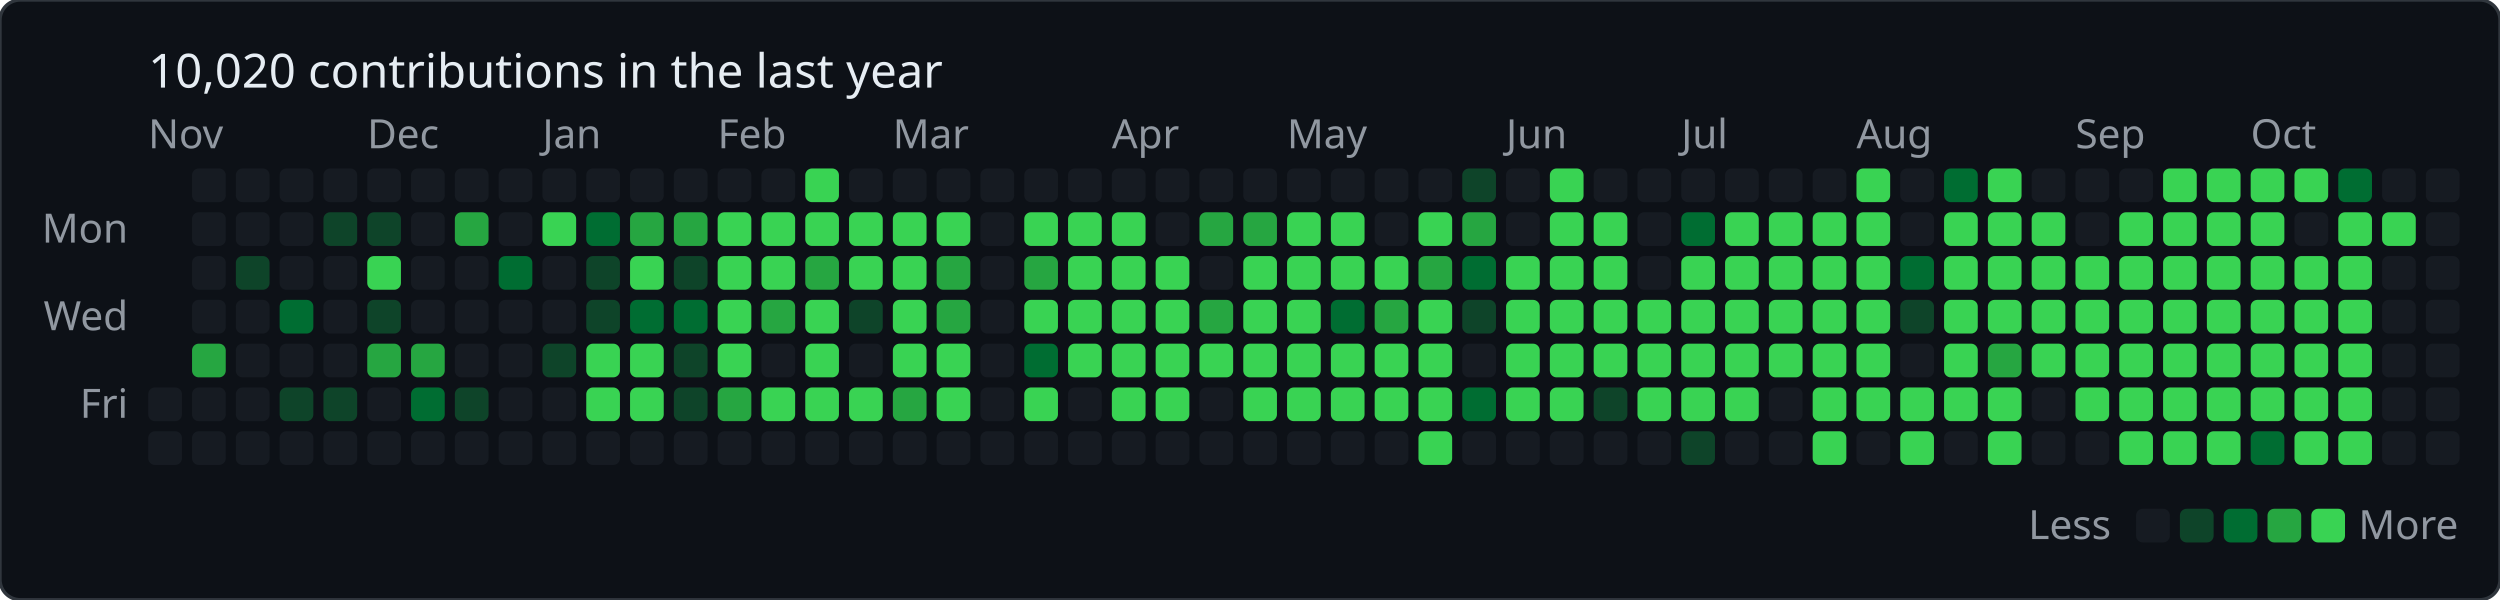
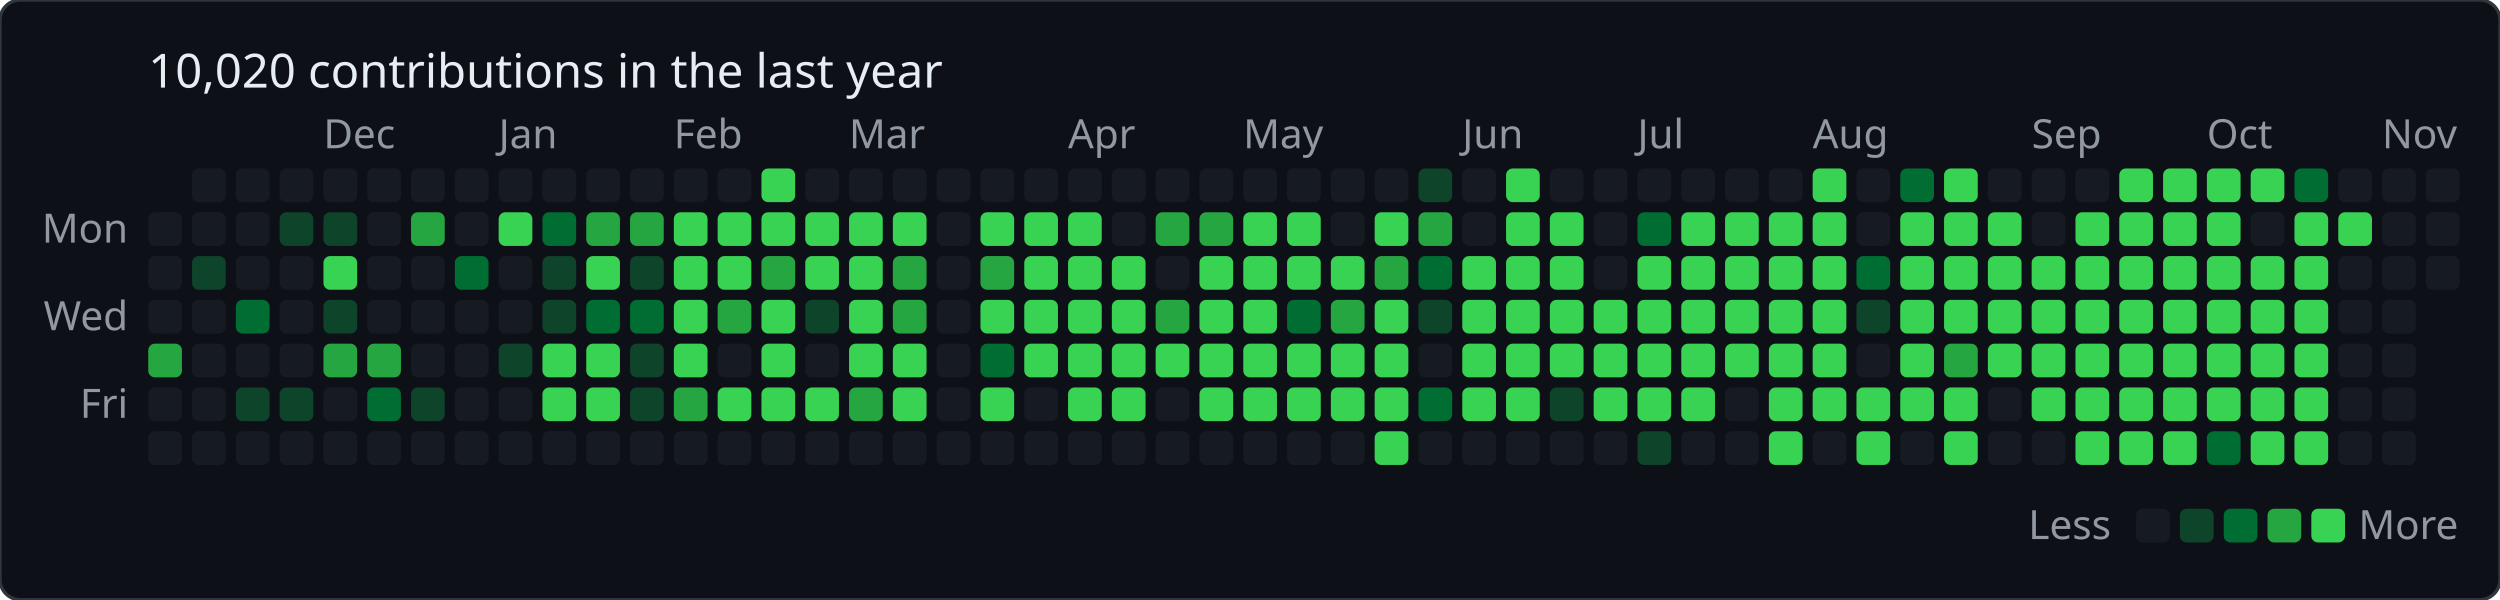
<svg xmlns="http://www.w3.org/2000/svg" baseProfile="full" height="178px" version="1.1" width="742px">
  <defs />
  <rect fill="#0d1117" height="178" rx="6" ry="6" stroke="#30363d" stroke-width="1" width="742" x="0" y="0" />
  <text fill="#e6edf3" style="font-family: -apple-system, BlinkMacSystemFont, 'Segoe UI', 'Noto Sans', Helvetica, Arial, sans-serif; font-size: 14px;" x="44" y="26">10,020 contributions in the last year</text>
-   <text fill="#9198a1" style="font-family: -apple-system, BlinkMacSystemFont, 'Segoe UI', 'Noto Sans', Helvetica, Arial, sans-serif; font-size: 12px;" x="44" y="44">Nov</text>
-   <text fill="#9198a1" style="font-family: -apple-system, BlinkMacSystemFont, 'Segoe UI', 'Noto Sans', Helvetica, Arial, sans-serif; font-size: 12px;" x="109" y="44">Dec</text>
-   <text fill="#9198a1" style="font-family: -apple-system, BlinkMacSystemFont, 'Segoe UI', 'Noto Sans', Helvetica, Arial, sans-serif; font-size: 12px;" x="161" y="44">Jan</text>
-   <text fill="#9198a1" style="font-family: -apple-system, BlinkMacSystemFont, 'Segoe UI', 'Noto Sans', Helvetica, Arial, sans-serif; font-size: 12px;" x="213" y="44">Feb</text>
-   <text fill="#9198a1" style="font-family: -apple-system, BlinkMacSystemFont, 'Segoe UI', 'Noto Sans', Helvetica, Arial, sans-serif; font-size: 12px;" x="265" y="44">Mar</text>
-   <text fill="#9198a1" style="font-family: -apple-system, BlinkMacSystemFont, 'Segoe UI', 'Noto Sans', Helvetica, Arial, sans-serif; font-size: 12px;" x="330" y="44">Apr</text>
-   <text fill="#9198a1" style="font-family: -apple-system, BlinkMacSystemFont, 'Segoe UI', 'Noto Sans', Helvetica, Arial, sans-serif; font-size: 12px;" x="382" y="44">May</text>
-   <text fill="#9198a1" style="font-family: -apple-system, BlinkMacSystemFont, 'Segoe UI', 'Noto Sans', Helvetica, Arial, sans-serif; font-size: 12px;" x="447" y="44">Jun</text>
-   <text fill="#9198a1" style="font-family: -apple-system, BlinkMacSystemFont, 'Segoe UI', 'Noto Sans', Helvetica, Arial, sans-serif; font-size: 12px;" x="499" y="44">Jul</text>
-   <text fill="#9198a1" style="font-family: -apple-system, BlinkMacSystemFont, 'Segoe UI', 'Noto Sans', Helvetica, Arial, sans-serif; font-size: 12px;" x="551" y="44">Aug</text>
-   <text fill="#9198a1" style="font-family: -apple-system, BlinkMacSystemFont, 'Segoe UI', 'Noto Sans', Helvetica, Arial, sans-serif; font-size: 12px;" x="616" y="44">Sep</text>
-   <text fill="#9198a1" style="font-family: -apple-system, BlinkMacSystemFont, 'Segoe UI', 'Noto Sans', Helvetica, Arial, sans-serif; font-size: 12px;" x="668" y="44">Oct</text>
+   <text fill="#9198a1" style="font-family: -apple-system, BlinkMacSystemFont, 'Segoe UI', 'Noto Sans', Helvetica, Arial, sans-serif; font-size: 12px;" x="96" y="44">Dec</text>
+   <text fill="#9198a1" style="font-family: -apple-system, BlinkMacSystemFont, 'Segoe UI', 'Noto Sans', Helvetica, Arial, sans-serif; font-size: 12px;" x="148" y="44">Jan</text>
+   <text fill="#9198a1" style="font-family: -apple-system, BlinkMacSystemFont, 'Segoe UI', 'Noto Sans', Helvetica, Arial, sans-serif; font-size: 12px;" x="200" y="44">Feb</text>
+   <text fill="#9198a1" style="font-family: -apple-system, BlinkMacSystemFont, 'Segoe UI', 'Noto Sans', Helvetica, Arial, sans-serif; font-size: 12px;" x="252" y="44">Mar</text>
+   <text fill="#9198a1" style="font-family: -apple-system, BlinkMacSystemFont, 'Segoe UI', 'Noto Sans', Helvetica, Arial, sans-serif; font-size: 12px;" x="317" y="44">Apr</text>
+   <text fill="#9198a1" style="font-family: -apple-system, BlinkMacSystemFont, 'Segoe UI', 'Noto Sans', Helvetica, Arial, sans-serif; font-size: 12px;" x="369" y="44">May</text>
+   <text fill="#9198a1" style="font-family: -apple-system, BlinkMacSystemFont, 'Segoe UI', 'Noto Sans', Helvetica, Arial, sans-serif; font-size: 12px;" x="434" y="44">Jun</text>
+   <text fill="#9198a1" style="font-family: -apple-system, BlinkMacSystemFont, 'Segoe UI', 'Noto Sans', Helvetica, Arial, sans-serif; font-size: 12px;" x="486" y="44">Jul</text>
+   <text fill="#9198a1" style="font-family: -apple-system, BlinkMacSystemFont, 'Segoe UI', 'Noto Sans', Helvetica, Arial, sans-serif; font-size: 12px;" x="538" y="44">Aug</text>
+   <text fill="#9198a1" style="font-family: -apple-system, BlinkMacSystemFont, 'Segoe UI', 'Noto Sans', Helvetica, Arial, sans-serif; font-size: 12px;" x="603" y="44">Sep</text>
+   <text fill="#9198a1" style="font-family: -apple-system, BlinkMacSystemFont, 'Segoe UI', 'Noto Sans', Helvetica, Arial, sans-serif; font-size: 12px;" x="655" y="44">Oct</text>
+   <text fill="#9198a1" style="font-family: -apple-system, BlinkMacSystemFont, 'Segoe UI', 'Noto Sans', Helvetica, Arial, sans-serif; font-size: 12px;" x="707" y="44">Nov</text>
  <text fill="#9198a1" style="font-family: -apple-system, BlinkMacSystemFont, 'Segoe UI', 'Noto Sans', Helvetica, Arial, sans-serif; font-size: 12px;" text-anchor="end" x="38" y="72">Mon</text>
  <text fill="#9198a1" style="font-family: -apple-system, BlinkMacSystemFont, 'Segoe UI', 'Noto Sans', Helvetica, Arial, sans-serif; font-size: 12px;" text-anchor="end" x="38" y="98">Wed</text>
  <text fill="#9198a1" style="font-family: -apple-system, BlinkMacSystemFont, 'Segoe UI', 'Noto Sans', Helvetica, Arial, sans-serif; font-size: 12px;" text-anchor="end" x="38" y="124">Fri</text>
+   <rect fill="#161b22" height="10" rx="2" ry="2" width="10" x="44" y="63" />
+   <rect fill="#161b22" height="10" rx="2" ry="2" width="10" x="44" y="76" />
+   <rect fill="#161b22" height="10" rx="2" ry="2" width="10" x="44" y="89" />
+   <rect fill="#26a641" height="10" rx="2" ry="2" width="10" x="44" y="102" />
  <rect fill="#161b22" height="10" rx="2" ry="2" width="10" x="44" y="115" />
  <rect fill="#161b22" height="10" rx="2" ry="2" width="10" x="44" y="128" />
  <rect fill="#161b22" height="10" rx="2" ry="2" width="10" x="57" y="50" />
  <rect fill="#161b22" height="10" rx="2" ry="2" width="10" x="57" y="63" />
-   <rect fill="#161b22" height="10" rx="2" ry="2" width="10" x="57" y="76" />
+   <rect fill="#0e4429" height="10" rx="2" ry="2" width="10" x="57" y="76" />
  <rect fill="#161b22" height="10" rx="2" ry="2" width="10" x="57" y="89" />
-   <rect fill="#26a641" height="10" rx="2" ry="2" width="10" x="57" y="102" />
+   <rect fill="#161b22" height="10" rx="2" ry="2" width="10" x="57" y="102" />
  <rect fill="#161b22" height="10" rx="2" ry="2" width="10" x="57" y="115" />
  <rect fill="#161b22" height="10" rx="2" ry="2" width="10" x="57" y="128" />
  <rect fill="#161b22" height="10" rx="2" ry="2" width="10" x="70" y="50" />
  <rect fill="#161b22" height="10" rx="2" ry="2" width="10" x="70" y="63" />
-   <rect fill="#0e4429" height="10" rx="2" ry="2" width="10" x="70" y="76" />
-   <rect fill="#161b22" height="10" rx="2" ry="2" width="10" x="70" y="89" />
+   <rect fill="#161b22" height="10" rx="2" ry="2" width="10" x="70" y="76" />
+   <rect fill="#006d32" height="10" rx="2" ry="2" width="10" x="70" y="89" />
  <rect fill="#161b22" height="10" rx="2" ry="2" width="10" x="70" y="102" />
-   <rect fill="#161b22" height="10" rx="2" ry="2" width="10" x="70" y="115" />
+   <rect fill="#0e4429" height="10" rx="2" ry="2" width="10" x="70" y="115" />
  <rect fill="#161b22" height="10" rx="2" ry="2" width="10" x="70" y="128" />
  <rect fill="#161b22" height="10" rx="2" ry="2" width="10" x="83" y="50" />
-   <rect fill="#161b22" height="10" rx="2" ry="2" width="10" x="83" y="63" />
+   <rect fill="#0e4429" height="10" rx="2" ry="2" width="10" x="83" y="63" />
  <rect fill="#161b22" height="10" rx="2" ry="2" width="10" x="83" y="76" />
-   <rect fill="#006d32" height="10" rx="2" ry="2" width="10" x="83" y="89" />
+   <rect fill="#161b22" height="10" rx="2" ry="2" width="10" x="83" y="89" />
  <rect fill="#161b22" height="10" rx="2" ry="2" width="10" x="83" y="102" />
  <rect fill="#0e4429" height="10" rx="2" ry="2" width="10" x="83" y="115" />
  <rect fill="#161b22" height="10" rx="2" ry="2" width="10" x="83" y="128" />
  <rect fill="#161b22" height="10" rx="2" ry="2" width="10" x="96" y="50" />
  <rect fill="#0e4429" height="10" rx="2" ry="2" width="10" x="96" y="63" />
-   <rect fill="#161b22" height="10" rx="2" ry="2" width="10" x="96" y="76" />
-   <rect fill="#161b22" height="10" rx="2" ry="2" width="10" x="96" y="89" />
-   <rect fill="#161b22" height="10" rx="2" ry="2" width="10" x="96" y="102" />
-   <rect fill="#0e4429" height="10" rx="2" ry="2" width="10" x="96" y="115" />
+   <rect fill="#39d353" height="10" rx="2" ry="2" width="10" x="96" y="76" />
+   <rect fill="#0e4429" height="10" rx="2" ry="2" width="10" x="96" y="89" />
+   <rect fill="#26a641" height="10" rx="2" ry="2" width="10" x="96" y="102" />
+   <rect fill="#161b22" height="10" rx="2" ry="2" width="10" x="96" y="115" />
  <rect fill="#161b22" height="10" rx="2" ry="2" width="10" x="96" y="128" />
  <rect fill="#161b22" height="10" rx="2" ry="2" width="10" x="109" y="50" />
-   <rect fill="#0e4429" height="10" rx="2" ry="2" width="10" x="109" y="63" />
-   <rect fill="#39d353" height="10" rx="2" ry="2" width="10" x="109" y="76" />
-   <rect fill="#0e4429" height="10" rx="2" ry="2" width="10" x="109" y="89" />
+   <rect fill="#161b22" height="10" rx="2" ry="2" width="10" x="109" y="63" />
+   <rect fill="#161b22" height="10" rx="2" ry="2" width="10" x="109" y="76" />
+   <rect fill="#161b22" height="10" rx="2" ry="2" width="10" x="109" y="89" />
  <rect fill="#26a641" height="10" rx="2" ry="2" width="10" x="109" y="102" />
-   <rect fill="#161b22" height="10" rx="2" ry="2" width="10" x="109" y="115" />
+   <rect fill="#006d32" height="10" rx="2" ry="2" width="10" x="109" y="115" />
  <rect fill="#161b22" height="10" rx="2" ry="2" width="10" x="109" y="128" />
  <rect fill="#161b22" height="10" rx="2" ry="2" width="10" x="122" y="50" />
-   <rect fill="#161b22" height="10" rx="2" ry="2" width="10" x="122" y="63" />
+   <rect fill="#26a641" height="10" rx="2" ry="2" width="10" x="122" y="63" />
  <rect fill="#161b22" height="10" rx="2" ry="2" width="10" x="122" y="76" />
  <rect fill="#161b22" height="10" rx="2" ry="2" width="10" x="122" y="89" />
-   <rect fill="#26a641" height="10" rx="2" ry="2" width="10" x="122" y="102" />
-   <rect fill="#006d32" height="10" rx="2" ry="2" width="10" x="122" y="115" />
+   <rect fill="#161b22" height="10" rx="2" ry="2" width="10" x="122" y="102" />
+   <rect fill="#0e4429" height="10" rx="2" ry="2" width="10" x="122" y="115" />
  <rect fill="#161b22" height="10" rx="2" ry="2" width="10" x="122" y="128" />
  <rect fill="#161b22" height="10" rx="2" ry="2" width="10" x="135" y="50" />
-   <rect fill="#26a641" height="10" rx="2" ry="2" width="10" x="135" y="63" />
-   <rect fill="#161b22" height="10" rx="2" ry="2" width="10" x="135" y="76" />
+   <rect fill="#161b22" height="10" rx="2" ry="2" width="10" x="135" y="63" />
+   <rect fill="#006d32" height="10" rx="2" ry="2" width="10" x="135" y="76" />
  <rect fill="#161b22" height="10" rx="2" ry="2" width="10" x="135" y="89" />
  <rect fill="#161b22" height="10" rx="2" ry="2" width="10" x="135" y="102" />
-   <rect fill="#0e4429" height="10" rx="2" ry="2" width="10" x="135" y="115" />
+   <rect fill="#161b22" height="10" rx="2" ry="2" width="10" x="135" y="115" />
  <rect fill="#161b22" height="10" rx="2" ry="2" width="10" x="135" y="128" />
  <rect fill="#161b22" height="10" rx="2" ry="2" width="10" x="148" y="50" />
-   <rect fill="#161b22" height="10" rx="2" ry="2" width="10" x="148" y="63" />
-   <rect fill="#006d32" height="10" rx="2" ry="2" width="10" x="148" y="76" />
+   <rect fill="#39d353" height="10" rx="2" ry="2" width="10" x="148" y="63" />
+   <rect fill="#161b22" height="10" rx="2" ry="2" width="10" x="148" y="76" />
  <rect fill="#161b22" height="10" rx="2" ry="2" width="10" x="148" y="89" />
-   <rect fill="#161b22" height="10" rx="2" ry="2" width="10" x="148" y="102" />
+   <rect fill="#0e4429" height="10" rx="2" ry="2" width="10" x="148" y="102" />
  <rect fill="#161b22" height="10" rx="2" ry="2" width="10" x="148" y="115" />
  <rect fill="#161b22" height="10" rx="2" ry="2" width="10" x="148" y="128" />
  <rect fill="#161b22" height="10" rx="2" ry="2" width="10" x="161" y="50" />
-   <rect fill="#39d353" height="10" rx="2" ry="2" width="10" x="161" y="63" />
-   <rect fill="#161b22" height="10" rx="2" ry="2" width="10" x="161" y="76" />
-   <rect fill="#161b22" height="10" rx="2" ry="2" width="10" x="161" y="89" />
-   <rect fill="#0e4429" height="10" rx="2" ry="2" width="10" x="161" y="102" />
-   <rect fill="#161b22" height="10" rx="2" ry="2" width="10" x="161" y="115" />
+   <rect fill="#006d32" height="10" rx="2" ry="2" width="10" x="161" y="63" />
+   <rect fill="#0e4429" height="10" rx="2" ry="2" width="10" x="161" y="76" />
+   <rect fill="#0e4429" height="10" rx="2" ry="2" width="10" x="161" y="89" />
+   <rect fill="#39d353" height="10" rx="2" ry="2" width="10" x="161" y="102" />
+   <rect fill="#39d353" height="10" rx="2" ry="2" width="10" x="161" y="115" />
  <rect fill="#161b22" height="10" rx="2" ry="2" width="10" x="161" y="128" />
  <rect fill="#161b22" height="10" rx="2" ry="2" width="10" x="174" y="50" />
-   <rect fill="#006d32" height="10" rx="2" ry="2" width="10" x="174" y="63" />
-   <rect fill="#0e4429" height="10" rx="2" ry="2" width="10" x="174" y="76" />
-   <rect fill="#0e4429" height="10" rx="2" ry="2" width="10" x="174" y="89" />
+   <rect fill="#26a641" height="10" rx="2" ry="2" width="10" x="174" y="63" />
+   <rect fill="#39d353" height="10" rx="2" ry="2" width="10" x="174" y="76" />
+   <rect fill="#006d32" height="10" rx="2" ry="2" width="10" x="174" y="89" />
  <rect fill="#39d353" height="10" rx="2" ry="2" width="10" x="174" y="102" />
  <rect fill="#39d353" height="10" rx="2" ry="2" width="10" x="174" y="115" />
  <rect fill="#161b22" height="10" rx="2" ry="2" width="10" x="174" y="128" />
  <rect fill="#161b22" height="10" rx="2" ry="2" width="10" x="187" y="50" />
  <rect fill="#26a641" height="10" rx="2" ry="2" width="10" x="187" y="63" />
-   <rect fill="#39d353" height="10" rx="2" ry="2" width="10" x="187" y="76" />
+   <rect fill="#0e4429" height="10" rx="2" ry="2" width="10" x="187" y="76" />
  <rect fill="#006d32" height="10" rx="2" ry="2" width="10" x="187" y="89" />
-   <rect fill="#39d353" height="10" rx="2" ry="2" width="10" x="187" y="102" />
-   <rect fill="#39d353" height="10" rx="2" ry="2" width="10" x="187" y="115" />
+   <rect fill="#0e4429" height="10" rx="2" ry="2" width="10" x="187" y="102" />
+   <rect fill="#0e4429" height="10" rx="2" ry="2" width="10" x="187" y="115" />
  <rect fill="#161b22" height="10" rx="2" ry="2" width="10" x="187" y="128" />
  <rect fill="#161b22" height="10" rx="2" ry="2" width="10" x="200" y="50" />
-   <rect fill="#26a641" height="10" rx="2" ry="2" width="10" x="200" y="63" />
-   <rect fill="#0e4429" height="10" rx="2" ry="2" width="10" x="200" y="76" />
-   <rect fill="#006d32" height="10" rx="2" ry="2" width="10" x="200" y="89" />
-   <rect fill="#0e4429" height="10" rx="2" ry="2" width="10" x="200" y="102" />
-   <rect fill="#0e4429" height="10" rx="2" ry="2" width="10" x="200" y="115" />
+   <rect fill="#39d353" height="10" rx="2" ry="2" width="10" x="200" y="63" />
+   <rect fill="#39d353" height="10" rx="2" ry="2" width="10" x="200" y="76" />
+   <rect fill="#39d353" height="10" rx="2" ry="2" width="10" x="200" y="89" />
+   <rect fill="#39d353" height="10" rx="2" ry="2" width="10" x="200" y="102" />
+   <rect fill="#26a641" height="10" rx="2" ry="2" width="10" x="200" y="115" />
  <rect fill="#161b22" height="10" rx="2" ry="2" width="10" x="200" y="128" />
  <rect fill="#161b22" height="10" rx="2" ry="2" width="10" x="213" y="50" />
  <rect fill="#39d353" height="10" rx="2" ry="2" width="10" x="213" y="63" />
  <rect fill="#39d353" height="10" rx="2" ry="2" width="10" x="213" y="76" />
-   <rect fill="#39d353" height="10" rx="2" ry="2" width="10" x="213" y="89" />
-   <rect fill="#39d353" height="10" rx="2" ry="2" width="10" x="213" y="102" />
-   <rect fill="#26a641" height="10" rx="2" ry="2" width="10" x="213" y="115" />
+   <rect fill="#26a641" height="10" rx="2" ry="2" width="10" x="213" y="89" />
+   <rect fill="#161b22" height="10" rx="2" ry="2" width="10" x="213" y="102" />
+   <rect fill="#39d353" height="10" rx="2" ry="2" width="10" x="213" y="115" />
  <rect fill="#161b22" height="10" rx="2" ry="2" width="10" x="213" y="128" />
-   <rect fill="#161b22" height="10" rx="2" ry="2" width="10" x="226" y="50" />
+   <rect fill="#39d353" height="10" rx="2" ry="2" width="10" x="226" y="50" />
  <rect fill="#39d353" height="10" rx="2" ry="2" width="10" x="226" y="63" />
-   <rect fill="#39d353" height="10" rx="2" ry="2" width="10" x="226" y="76" />
-   <rect fill="#26a641" height="10" rx="2" ry="2" width="10" x="226" y="89" />
-   <rect fill="#161b22" height="10" rx="2" ry="2" width="10" x="226" y="102" />
+   <rect fill="#26a641" height="10" rx="2" ry="2" width="10" x="226" y="76" />
+   <rect fill="#39d353" height="10" rx="2" ry="2" width="10" x="226" y="89" />
+   <rect fill="#39d353" height="10" rx="2" ry="2" width="10" x="226" y="102" />
  <rect fill="#39d353" height="10" rx="2" ry="2" width="10" x="226" y="115" />
  <rect fill="#161b22" height="10" rx="2" ry="2" width="10" x="226" y="128" />
-   <rect fill="#39d353" height="10" rx="2" ry="2" width="10" x="239" y="50" />
+   <rect fill="#161b22" height="10" rx="2" ry="2" width="10" x="239" y="50" />
  <rect fill="#39d353" height="10" rx="2" ry="2" width="10" x="239" y="63" />
-   <rect fill="#26a641" height="10" rx="2" ry="2" width="10" x="239" y="76" />
-   <rect fill="#39d353" height="10" rx="2" ry="2" width="10" x="239" y="89" />
-   <rect fill="#39d353" height="10" rx="2" ry="2" width="10" x="239" y="102" />
+   <rect fill="#39d353" height="10" rx="2" ry="2" width="10" x="239" y="76" />
+   <rect fill="#0e4429" height="10" rx="2" ry="2" width="10" x="239" y="89" />
+   <rect fill="#161b22" height="10" rx="2" ry="2" width="10" x="239" y="102" />
  <rect fill="#39d353" height="10" rx="2" ry="2" width="10" x="239" y="115" />
  <rect fill="#161b22" height="10" rx="2" ry="2" width="10" x="239" y="128" />
  <rect fill="#161b22" height="10" rx="2" ry="2" width="10" x="252" y="50" />
  <rect fill="#39d353" height="10" rx="2" ry="2" width="10" x="252" y="63" />
  <rect fill="#39d353" height="10" rx="2" ry="2" width="10" x="252" y="76" />
-   <rect fill="#0e4429" height="10" rx="2" ry="2" width="10" x="252" y="89" />
-   <rect fill="#161b22" height="10" rx="2" ry="2" width="10" x="252" y="102" />
-   <rect fill="#39d353" height="10" rx="2" ry="2" width="10" x="252" y="115" />
+   <rect fill="#39d353" height="10" rx="2" ry="2" width="10" x="252" y="89" />
+   <rect fill="#39d353" height="10" rx="2" ry="2" width="10" x="252" y="102" />
+   <rect fill="#26a641" height="10" rx="2" ry="2" width="10" x="252" y="115" />
  <rect fill="#161b22" height="10" rx="2" ry="2" width="10" x="252" y="128" />
  <rect fill="#161b22" height="10" rx="2" ry="2" width="10" x="265" y="50" />
  <rect fill="#39d353" height="10" rx="2" ry="2" width="10" x="265" y="63" />
-   <rect fill="#39d353" height="10" rx="2" ry="2" width="10" x="265" y="76" />
-   <rect fill="#39d353" height="10" rx="2" ry="2" width="10" x="265" y="89" />
+   <rect fill="#26a641" height="10" rx="2" ry="2" width="10" x="265" y="76" />
+   <rect fill="#26a641" height="10" rx="2" ry="2" width="10" x="265" y="89" />
  <rect fill="#39d353" height="10" rx="2" ry="2" width="10" x="265" y="102" />
-   <rect fill="#26a641" height="10" rx="2" ry="2" width="10" x="265" y="115" />
+   <rect fill="#39d353" height="10" rx="2" ry="2" width="10" x="265" y="115" />
  <rect fill="#161b22" height="10" rx="2" ry="2" width="10" x="265" y="128" />
  <rect fill="#161b22" height="10" rx="2" ry="2" width="10" x="278" y="50" />
-   <rect fill="#39d353" height="10" rx="2" ry="2" width="10" x="278" y="63" />
-   <rect fill="#26a641" height="10" rx="2" ry="2" width="10" x="278" y="76" />
-   <rect fill="#26a641" height="10" rx="2" ry="2" width="10" x="278" y="89" />
-   <rect fill="#39d353" height="10" rx="2" ry="2" width="10" x="278" y="102" />
-   <rect fill="#39d353" height="10" rx="2" ry="2" width="10" x="278" y="115" />
+   <rect fill="#161b22" height="10" rx="2" ry="2" width="10" x="278" y="63" />
+   <rect fill="#161b22" height="10" rx="2" ry="2" width="10" x="278" y="76" />
+   <rect fill="#161b22" height="10" rx="2" ry="2" width="10" x="278" y="89" />
+   <rect fill="#161b22" height="10" rx="2" ry="2" width="10" x="278" y="102" />
+   <rect fill="#161b22" height="10" rx="2" ry="2" width="10" x="278" y="115" />
  <rect fill="#161b22" height="10" rx="2" ry="2" width="10" x="278" y="128" />
  <rect fill="#161b22" height="10" rx="2" ry="2" width="10" x="291" y="50" />
-   <rect fill="#161b22" height="10" rx="2" ry="2" width="10" x="291" y="63" />
-   <rect fill="#161b22" height="10" rx="2" ry="2" width="10" x="291" y="76" />
-   <rect fill="#161b22" height="10" rx="2" ry="2" width="10" x="291" y="89" />
-   <rect fill="#161b22" height="10" rx="2" ry="2" width="10" x="291" y="102" />
-   <rect fill="#161b22" height="10" rx="2" ry="2" width="10" x="291" y="115" />
+   <rect fill="#39d353" height="10" rx="2" ry="2" width="10" x="291" y="63" />
+   <rect fill="#26a641" height="10" rx="2" ry="2" width="10" x="291" y="76" />
+   <rect fill="#39d353" height="10" rx="2" ry="2" width="10" x="291" y="89" />
+   <rect fill="#006d32" height="10" rx="2" ry="2" width="10" x="291" y="102" />
+   <rect fill="#39d353" height="10" rx="2" ry="2" width="10" x="291" y="115" />
  <rect fill="#161b22" height="10" rx="2" ry="2" width="10" x="291" y="128" />
  <rect fill="#161b22" height="10" rx="2" ry="2" width="10" x="304" y="50" />
  <rect fill="#39d353" height="10" rx="2" ry="2" width="10" x="304" y="63" />
-   <rect fill="#26a641" height="10" rx="2" ry="2" width="10" x="304" y="76" />
+   <rect fill="#39d353" height="10" rx="2" ry="2" width="10" x="304" y="76" />
  <rect fill="#39d353" height="10" rx="2" ry="2" width="10" x="304" y="89" />
-   <rect fill="#006d32" height="10" rx="2" ry="2" width="10" x="304" y="102" />
-   <rect fill="#39d353" height="10" rx="2" ry="2" width="10" x="304" y="115" />
+   <rect fill="#39d353" height="10" rx="2" ry="2" width="10" x="304" y="102" />
+   <rect fill="#161b22" height="10" rx="2" ry="2" width="10" x="304" y="115" />
  <rect fill="#161b22" height="10" rx="2" ry="2" width="10" x="304" y="128" />
  <rect fill="#161b22" height="10" rx="2" ry="2" width="10" x="317" y="50" />
  <rect fill="#39d353" height="10" rx="2" ry="2" width="10" x="317" y="63" />
  <rect fill="#39d353" height="10" rx="2" ry="2" width="10" x="317" y="76" />
  <rect fill="#39d353" height="10" rx="2" ry="2" width="10" x="317" y="89" />
  <rect fill="#39d353" height="10" rx="2" ry="2" width="10" x="317" y="102" />
-   <rect fill="#161b22" height="10" rx="2" ry="2" width="10" x="317" y="115" />
+   <rect fill="#39d353" height="10" rx="2" ry="2" width="10" x="317" y="115" />
  <rect fill="#161b22" height="10" rx="2" ry="2" width="10" x="317" y="128" />
  <rect fill="#161b22" height="10" rx="2" ry="2" width="10" x="330" y="50" />
-   <rect fill="#39d353" height="10" rx="2" ry="2" width="10" x="330" y="63" />
+   <rect fill="#161b22" height="10" rx="2" ry="2" width="10" x="330" y="63" />
  <rect fill="#39d353" height="10" rx="2" ry="2" width="10" x="330" y="76" />
  <rect fill="#39d353" height="10" rx="2" ry="2" width="10" x="330" y="89" />
  <rect fill="#39d353" height="10" rx="2" ry="2" width="10" x="330" y="102" />
  <rect fill="#39d353" height="10" rx="2" ry="2" width="10" x="330" y="115" />
  <rect fill="#161b22" height="10" rx="2" ry="2" width="10" x="330" y="128" />
  <rect fill="#161b22" height="10" rx="2" ry="2" width="10" x="343" y="50" />
-   <rect fill="#161b22" height="10" rx="2" ry="2" width="10" x="343" y="63" />
-   <rect fill="#39d353" height="10" rx="2" ry="2" width="10" x="343" y="76" />
-   <rect fill="#39d353" height="10" rx="2" ry="2" width="10" x="343" y="89" />
+   <rect fill="#26a641" height="10" rx="2" ry="2" width="10" x="343" y="63" />
+   <rect fill="#161b22" height="10" rx="2" ry="2" width="10" x="343" y="76" />
+   <rect fill="#26a641" height="10" rx="2" ry="2" width="10" x="343" y="89" />
  <rect fill="#39d353" height="10" rx="2" ry="2" width="10" x="343" y="102" />
-   <rect fill="#39d353" height="10" rx="2" ry="2" width="10" x="343" y="115" />
+   <rect fill="#161b22" height="10" rx="2" ry="2" width="10" x="343" y="115" />
  <rect fill="#161b22" height="10" rx="2" ry="2" width="10" x="343" y="128" />
  <rect fill="#161b22" height="10" rx="2" ry="2" width="10" x="356" y="50" />
  <rect fill="#26a641" height="10" rx="2" ry="2" width="10" x="356" y="63" />
-   <rect fill="#161b22" height="10" rx="2" ry="2" width="10" x="356" y="76" />
-   <rect fill="#26a641" height="10" rx="2" ry="2" width="10" x="356" y="89" />
+   <rect fill="#39d353" height="10" rx="2" ry="2" width="10" x="356" y="76" />
+   <rect fill="#39d353" height="10" rx="2" ry="2" width="10" x="356" y="89" />
  <rect fill="#39d353" height="10" rx="2" ry="2" width="10" x="356" y="102" />
-   <rect fill="#161b22" height="10" rx="2" ry="2" width="10" x="356" y="115" />
+   <rect fill="#39d353" height="10" rx="2" ry="2" width="10" x="356" y="115" />
  <rect fill="#161b22" height="10" rx="2" ry="2" width="10" x="356" y="128" />
  <rect fill="#161b22" height="10" rx="2" ry="2" width="10" x="369" y="50" />
-   <rect fill="#26a641" height="10" rx="2" ry="2" width="10" x="369" y="63" />
+   <rect fill="#39d353" height="10" rx="2" ry="2" width="10" x="369" y="63" />
  <rect fill="#39d353" height="10" rx="2" ry="2" width="10" x="369" y="76" />
  <rect fill="#39d353" height="10" rx="2" ry="2" width="10" x="369" y="89" />
  <rect fill="#39d353" height="10" rx="2" ry="2" width="10" x="369" y="102" />
  <rect fill="#39d353" height="10" rx="2" ry="2" width="10" x="369" y="115" />
  <rect fill="#161b22" height="10" rx="2" ry="2" width="10" x="369" y="128" />
  <rect fill="#161b22" height="10" rx="2" ry="2" width="10" x="382" y="50" />
  <rect fill="#39d353" height="10" rx="2" ry="2" width="10" x="382" y="63" />
  <rect fill="#39d353" height="10" rx="2" ry="2" width="10" x="382" y="76" />
-   <rect fill="#39d353" height="10" rx="2" ry="2" width="10" x="382" y="89" />
+   <rect fill="#006d32" height="10" rx="2" ry="2" width="10" x="382" y="89" />
  <rect fill="#39d353" height="10" rx="2" ry="2" width="10" x="382" y="102" />
  <rect fill="#39d353" height="10" rx="2" ry="2" width="10" x="382" y="115" />
  <rect fill="#161b22" height="10" rx="2" ry="2" width="10" x="382" y="128" />
  <rect fill="#161b22" height="10" rx="2" ry="2" width="10" x="395" y="50" />
-   <rect fill="#39d353" height="10" rx="2" ry="2" width="10" x="395" y="63" />
+   <rect fill="#161b22" height="10" rx="2" ry="2" width="10" x="395" y="63" />
  <rect fill="#39d353" height="10" rx="2" ry="2" width="10" x="395" y="76" />
-   <rect fill="#006d32" height="10" rx="2" ry="2" width="10" x="395" y="89" />
+   <rect fill="#26a641" height="10" rx="2" ry="2" width="10" x="395" y="89" />
  <rect fill="#39d353" height="10" rx="2" ry="2" width="10" x="395" y="102" />
  <rect fill="#39d353" height="10" rx="2" ry="2" width="10" x="395" y="115" />
  <rect fill="#161b22" height="10" rx="2" ry="2" width="10" x="395" y="128" />
  <rect fill="#161b22" height="10" rx="2" ry="2" width="10" x="408" y="50" />
-   <rect fill="#161b22" height="10" rx="2" ry="2" width="10" x="408" y="63" />
-   <rect fill="#39d353" height="10" rx="2" ry="2" width="10" x="408" y="76" />
-   <rect fill="#26a641" height="10" rx="2" ry="2" width="10" x="408" y="89" />
+   <rect fill="#39d353" height="10" rx="2" ry="2" width="10" x="408" y="63" />
+   <rect fill="#26a641" height="10" rx="2" ry="2" width="10" x="408" y="76" />
+   <rect fill="#39d353" height="10" rx="2" ry="2" width="10" x="408" y="89" />
  <rect fill="#39d353" height="10" rx="2" ry="2" width="10" x="408" y="102" />
  <rect fill="#39d353" height="10" rx="2" ry="2" width="10" x="408" y="115" />
-   <rect fill="#161b22" height="10" rx="2" ry="2" width="10" x="408" y="128" />
-   <rect fill="#161b22" height="10" rx="2" ry="2" width="10" x="421" y="50" />
-   <rect fill="#39d353" height="10" rx="2" ry="2" width="10" x="421" y="63" />
-   <rect fill="#26a641" height="10" rx="2" ry="2" width="10" x="421" y="76" />
-   <rect fill="#39d353" height="10" rx="2" ry="2" width="10" x="421" y="89" />
-   <rect fill="#39d353" height="10" rx="2" ry="2" width="10" x="421" y="102" />
-   <rect fill="#39d353" height="10" rx="2" ry="2" width="10" x="421" y="115" />
-   <rect fill="#39d353" height="10" rx="2" ry="2" width="10" x="421" y="128" />
-   <rect fill="#0e4429" height="10" rx="2" ry="2" width="10" x="434" y="50" />
-   <rect fill="#26a641" height="10" rx="2" ry="2" width="10" x="434" y="63" />
-   <rect fill="#006d32" height="10" rx="2" ry="2" width="10" x="434" y="76" />
-   <rect fill="#0e4429" height="10" rx="2" ry="2" width="10" x="434" y="89" />
-   <rect fill="#161b22" height="10" rx="2" ry="2" width="10" x="434" y="102" />
-   <rect fill="#006d32" height="10" rx="2" ry="2" width="10" x="434" y="115" />
+   <rect fill="#39d353" height="10" rx="2" ry="2" width="10" x="408" y="128" />
+   <rect fill="#0e4429" height="10" rx="2" ry="2" width="10" x="421" y="50" />
+   <rect fill="#26a641" height="10" rx="2" ry="2" width="10" x="421" y="63" />
+   <rect fill="#006d32" height="10" rx="2" ry="2" width="10" x="421" y="76" />
+   <rect fill="#0e4429" height="10" rx="2" ry="2" width="10" x="421" y="89" />
+   <rect fill="#161b22" height="10" rx="2" ry="2" width="10" x="421" y="102" />
+   <rect fill="#006d32" height="10" rx="2" ry="2" width="10" x="421" y="115" />
+   <rect fill="#161b22" height="10" rx="2" ry="2" width="10" x="421" y="128" />
+   <rect fill="#161b22" height="10" rx="2" ry="2" width="10" x="434" y="50" />
+   <rect fill="#161b22" height="10" rx="2" ry="2" width="10" x="434" y="63" />
+   <rect fill="#39d353" height="10" rx="2" ry="2" width="10" x="434" y="76" />
+   <rect fill="#39d353" height="10" rx="2" ry="2" width="10" x="434" y="89" />
+   <rect fill="#39d353" height="10" rx="2" ry="2" width="10" x="434" y="102" />
+   <rect fill="#39d353" height="10" rx="2" ry="2" width="10" x="434" y="115" />
  <rect fill="#161b22" height="10" rx="2" ry="2" width="10" x="434" y="128" />
-   <rect fill="#161b22" height="10" rx="2" ry="2" width="10" x="447" y="50" />
-   <rect fill="#161b22" height="10" rx="2" ry="2" width="10" x="447" y="63" />
+   <rect fill="#39d353" height="10" rx="2" ry="2" width="10" x="447" y="50" />
+   <rect fill="#39d353" height="10" rx="2" ry="2" width="10" x="447" y="63" />
  <rect fill="#39d353" height="10" rx="2" ry="2" width="10" x="447" y="76" />
  <rect fill="#39d353" height="10" rx="2" ry="2" width="10" x="447" y="89" />
  <rect fill="#39d353" height="10" rx="2" ry="2" width="10" x="447" y="102" />
  <rect fill="#39d353" height="10" rx="2" ry="2" width="10" x="447" y="115" />
  <rect fill="#161b22" height="10" rx="2" ry="2" width="10" x="447" y="128" />
-   <rect fill="#39d353" height="10" rx="2" ry="2" width="10" x="460" y="50" />
+   <rect fill="#161b22" height="10" rx="2" ry="2" width="10" x="460" y="50" />
  <rect fill="#39d353" height="10" rx="2" ry="2" width="10" x="460" y="63" />
  <rect fill="#39d353" height="10" rx="2" ry="2" width="10" x="460" y="76" />
  <rect fill="#39d353" height="10" rx="2" ry="2" width="10" x="460" y="89" />
  <rect fill="#39d353" height="10" rx="2" ry="2" width="10" x="460" y="102" />
-   <rect fill="#39d353" height="10" rx="2" ry="2" width="10" x="460" y="115" />
+   <rect fill="#0e4429" height="10" rx="2" ry="2" width="10" x="460" y="115" />
  <rect fill="#161b22" height="10" rx="2" ry="2" width="10" x="460" y="128" />
  <rect fill="#161b22" height="10" rx="2" ry="2" width="10" x="473" y="50" />
-   <rect fill="#39d353" height="10" rx="2" ry="2" width="10" x="473" y="63" />
-   <rect fill="#39d353" height="10" rx="2" ry="2" width="10" x="473" y="76" />
+   <rect fill="#161b22" height="10" rx="2" ry="2" width="10" x="473" y="63" />
+   <rect fill="#161b22" height="10" rx="2" ry="2" width="10" x="473" y="76" />
  <rect fill="#39d353" height="10" rx="2" ry="2" width="10" x="473" y="89" />
  <rect fill="#39d353" height="10" rx="2" ry="2" width="10" x="473" y="102" />
-   <rect fill="#0e4429" height="10" rx="2" ry="2" width="10" x="473" y="115" />
+   <rect fill="#39d353" height="10" rx="2" ry="2" width="10" x="473" y="115" />
  <rect fill="#161b22" height="10" rx="2" ry="2" width="10" x="473" y="128" />
  <rect fill="#161b22" height="10" rx="2" ry="2" width="10" x="486" y="50" />
-   <rect fill="#161b22" height="10" rx="2" ry="2" width="10" x="486" y="63" />
-   <rect fill="#161b22" height="10" rx="2" ry="2" width="10" x="486" y="76" />
+   <rect fill="#006d32" height="10" rx="2" ry="2" width="10" x="486" y="63" />
+   <rect fill="#39d353" height="10" rx="2" ry="2" width="10" x="486" y="76" />
  <rect fill="#39d353" height="10" rx="2" ry="2" width="10" x="486" y="89" />
  <rect fill="#39d353" height="10" rx="2" ry="2" width="10" x="486" y="102" />
  <rect fill="#39d353" height="10" rx="2" ry="2" width="10" x="486" y="115" />
-   <rect fill="#161b22" height="10" rx="2" ry="2" width="10" x="486" y="128" />
+   <rect fill="#0e4429" height="10" rx="2" ry="2" width="10" x="486" y="128" />
  <rect fill="#161b22" height="10" rx="2" ry="2" width="10" x="499" y="50" />
-   <rect fill="#006d32" height="10" rx="2" ry="2" width="10" x="499" y="63" />
+   <rect fill="#39d353" height="10" rx="2" ry="2" width="10" x="499" y="63" />
  <rect fill="#39d353" height="10" rx="2" ry="2" width="10" x="499" y="76" />
  <rect fill="#39d353" height="10" rx="2" ry="2" width="10" x="499" y="89" />
  <rect fill="#39d353" height="10" rx="2" ry="2" width="10" x="499" y="102" />
  <rect fill="#39d353" height="10" rx="2" ry="2" width="10" x="499" y="115" />
-   <rect fill="#0e4429" height="10" rx="2" ry="2" width="10" x="499" y="128" />
+   <rect fill="#161b22" height="10" rx="2" ry="2" width="10" x="499" y="128" />
  <rect fill="#161b22" height="10" rx="2" ry="2" width="10" x="512" y="50" />
  <rect fill="#39d353" height="10" rx="2" ry="2" width="10" x="512" y="63" />
  <rect fill="#39d353" height="10" rx="2" ry="2" width="10" x="512" y="76" />
  <rect fill="#39d353" height="10" rx="2" ry="2" width="10" x="512" y="89" />
  <rect fill="#39d353" height="10" rx="2" ry="2" width="10" x="512" y="102" />
-   <rect fill="#39d353" height="10" rx="2" ry="2" width="10" x="512" y="115" />
+   <rect fill="#161b22" height="10" rx="2" ry="2" width="10" x="512" y="115" />
  <rect fill="#161b22" height="10" rx="2" ry="2" width="10" x="512" y="128" />
  <rect fill="#161b22" height="10" rx="2" ry="2" width="10" x="525" y="50" />
  <rect fill="#39d353" height="10" rx="2" ry="2" width="10" x="525" y="63" />
  <rect fill="#39d353" height="10" rx="2" ry="2" width="10" x="525" y="76" />
  <rect fill="#39d353" height="10" rx="2" ry="2" width="10" x="525" y="89" />
  <rect fill="#39d353" height="10" rx="2" ry="2" width="10" x="525" y="102" />
-   <rect fill="#161b22" height="10" rx="2" ry="2" width="10" x="525" y="115" />
-   <rect fill="#161b22" height="10" rx="2" ry="2" width="10" x="525" y="128" />
-   <rect fill="#161b22" height="10" rx="2" ry="2" width="10" x="538" y="50" />
+   <rect fill="#39d353" height="10" rx="2" ry="2" width="10" x="525" y="115" />
+   <rect fill="#39d353" height="10" rx="2" ry="2" width="10" x="525" y="128" />
+   <rect fill="#39d353" height="10" rx="2" ry="2" width="10" x="538" y="50" />
  <rect fill="#39d353" height="10" rx="2" ry="2" width="10" x="538" y="63" />
  <rect fill="#39d353" height="10" rx="2" ry="2" width="10" x="538" y="76" />
  <rect fill="#39d353" height="10" rx="2" ry="2" width="10" x="538" y="89" />
  <rect fill="#39d353" height="10" rx="2" ry="2" width="10" x="538" y="102" />
  <rect fill="#39d353" height="10" rx="2" ry="2" width="10" x="538" y="115" />
-   <rect fill="#39d353" height="10" rx="2" ry="2" width="10" x="538" y="128" />
-   <rect fill="#39d353" height="10" rx="2" ry="2" width="10" x="551" y="50" />
-   <rect fill="#39d353" height="10" rx="2" ry="2" width="10" x="551" y="63" />
-   <rect fill="#39d353" height="10" rx="2" ry="2" width="10" x="551" y="76" />
-   <rect fill="#39d353" height="10" rx="2" ry="2" width="10" x="551" y="89" />
-   <rect fill="#39d353" height="10" rx="2" ry="2" width="10" x="551" y="102" />
+   <rect fill="#161b22" height="10" rx="2" ry="2" width="10" x="538" y="128" />
+   <rect fill="#161b22" height="10" rx="2" ry="2" width="10" x="551" y="50" />
+   <rect fill="#161b22" height="10" rx="2" ry="2" width="10" x="551" y="63" />
+   <rect fill="#006d32" height="10" rx="2" ry="2" width="10" x="551" y="76" />
+   <rect fill="#0e4429" height="10" rx="2" ry="2" width="10" x="551" y="89" />
+   <rect fill="#161b22" height="10" rx="2" ry="2" width="10" x="551" y="102" />
  <rect fill="#39d353" height="10" rx="2" ry="2" width="10" x="551" y="115" />
-   <rect fill="#161b22" height="10" rx="2" ry="2" width="10" x="551" y="128" />
-   <rect fill="#161b22" height="10" rx="2" ry="2" width="10" x="564" y="50" />
-   <rect fill="#161b22" height="10" rx="2" ry="2" width="10" x="564" y="63" />
-   <rect fill="#006d32" height="10" rx="2" ry="2" width="10" x="564" y="76" />
-   <rect fill="#0e4429" height="10" rx="2" ry="2" width="10" x="564" y="89" />
-   <rect fill="#161b22" height="10" rx="2" ry="2" width="10" x="564" y="102" />
+   <rect fill="#39d353" height="10" rx="2" ry="2" width="10" x="551" y="128" />
+   <rect fill="#006d32" height="10" rx="2" ry="2" width="10" x="564" y="50" />
+   <rect fill="#39d353" height="10" rx="2" ry="2" width="10" x="564" y="63" />
+   <rect fill="#39d353" height="10" rx="2" ry="2" width="10" x="564" y="76" />
+   <rect fill="#39d353" height="10" rx="2" ry="2" width="10" x="564" y="89" />
+   <rect fill="#39d353" height="10" rx="2" ry="2" width="10" x="564" y="102" />
  <rect fill="#39d353" height="10" rx="2" ry="2" width="10" x="564" y="115" />
-   <rect fill="#39d353" height="10" rx="2" ry="2" width="10" x="564" y="128" />
-   <rect fill="#006d32" height="10" rx="2" ry="2" width="10" x="577" y="50" />
+   <rect fill="#161b22" height="10" rx="2" ry="2" width="10" x="564" y="128" />
+   <rect fill="#39d353" height="10" rx="2" ry="2" width="10" x="577" y="50" />
  <rect fill="#39d353" height="10" rx="2" ry="2" width="10" x="577" y="63" />
  <rect fill="#39d353" height="10" rx="2" ry="2" width="10" x="577" y="76" />
  <rect fill="#39d353" height="10" rx="2" ry="2" width="10" x="577" y="89" />
-   <rect fill="#39d353" height="10" rx="2" ry="2" width="10" x="577" y="102" />
+   <rect fill="#26a641" height="10" rx="2" ry="2" width="10" x="577" y="102" />
  <rect fill="#39d353" height="10" rx="2" ry="2" width="10" x="577" y="115" />
-   <rect fill="#161b22" height="10" rx="2" ry="2" width="10" x="577" y="128" />
-   <rect fill="#39d353" height="10" rx="2" ry="2" width="10" x="590" y="50" />
+   <rect fill="#39d353" height="10" rx="2" ry="2" width="10" x="577" y="128" />
+   <rect fill="#161b22" height="10" rx="2" ry="2" width="10" x="590" y="50" />
  <rect fill="#39d353" height="10" rx="2" ry="2" width="10" x="590" y="63" />
  <rect fill="#39d353" height="10" rx="2" ry="2" width="10" x="590" y="76" />
  <rect fill="#39d353" height="10" rx="2" ry="2" width="10" x="590" y="89" />
-   <rect fill="#26a641" height="10" rx="2" ry="2" width="10" x="590" y="102" />
-   <rect fill="#39d353" height="10" rx="2" ry="2" width="10" x="590" y="115" />
-   <rect fill="#39d353" height="10" rx="2" ry="2" width="10" x="590" y="128" />
+   <rect fill="#39d353" height="10" rx="2" ry="2" width="10" x="590" y="102" />
+   <rect fill="#161b22" height="10" rx="2" ry="2" width="10" x="590" y="115" />
+   <rect fill="#161b22" height="10" rx="2" ry="2" width="10" x="590" y="128" />
  <rect fill="#161b22" height="10" rx="2" ry="2" width="10" x="603" y="50" />
-   <rect fill="#39d353" height="10" rx="2" ry="2" width="10" x="603" y="63" />
+   <rect fill="#161b22" height="10" rx="2" ry="2" width="10" x="603" y="63" />
  <rect fill="#39d353" height="10" rx="2" ry="2" width="10" x="603" y="76" />
  <rect fill="#39d353" height="10" rx="2" ry="2" width="10" x="603" y="89" />
  <rect fill="#39d353" height="10" rx="2" ry="2" width="10" x="603" y="102" />
-   <rect fill="#161b22" height="10" rx="2" ry="2" width="10" x="603" y="115" />
+   <rect fill="#39d353" height="10" rx="2" ry="2" width="10" x="603" y="115" />
  <rect fill="#161b22" height="10" rx="2" ry="2" width="10" x="603" y="128" />
  <rect fill="#161b22" height="10" rx="2" ry="2" width="10" x="616" y="50" />
-   <rect fill="#161b22" height="10" rx="2" ry="2" width="10" x="616" y="63" />
+   <rect fill="#39d353" height="10" rx="2" ry="2" width="10" x="616" y="63" />
  <rect fill="#39d353" height="10" rx="2" ry="2" width="10" x="616" y="76" />
  <rect fill="#39d353" height="10" rx="2" ry="2" width="10" x="616" y="89" />
  <rect fill="#39d353" height="10" rx="2" ry="2" width="10" x="616" y="102" />
  <rect fill="#39d353" height="10" rx="2" ry="2" width="10" x="616" y="115" />
-   <rect fill="#161b22" height="10" rx="2" ry="2" width="10" x="616" y="128" />
-   <rect fill="#161b22" height="10" rx="2" ry="2" width="10" x="629" y="50" />
+   <rect fill="#39d353" height="10" rx="2" ry="2" width="10" x="616" y="128" />
+   <rect fill="#39d353" height="10" rx="2" ry="2" width="10" x="629" y="50" />
  <rect fill="#39d353" height="10" rx="2" ry="2" width="10" x="629" y="63" />
  <rect fill="#39d353" height="10" rx="2" ry="2" width="10" x="629" y="76" />
  <rect fill="#39d353" height="10" rx="2" ry="2" width="10" x="629" y="89" />
  <rect fill="#39d353" height="10" rx="2" ry="2" width="10" x="629" y="102" />
  <rect fill="#39d353" height="10" rx="2" ry="2" width="10" x="629" y="115" />
  <rect fill="#39d353" height="10" rx="2" ry="2" width="10" x="629" y="128" />
  <rect fill="#39d353" height="10" rx="2" ry="2" width="10" x="642" y="50" />
  <rect fill="#39d353" height="10" rx="2" ry="2" width="10" x="642" y="63" />
  <rect fill="#39d353" height="10" rx="2" ry="2" width="10" x="642" y="76" />
  <rect fill="#39d353" height="10" rx="2" ry="2" width="10" x="642" y="89" />
  <rect fill="#39d353" height="10" rx="2" ry="2" width="10" x="642" y="102" />
  <rect fill="#39d353" height="10" rx="2" ry="2" width="10" x="642" y="115" />
  <rect fill="#39d353" height="10" rx="2" ry="2" width="10" x="642" y="128" />
  <rect fill="#39d353" height="10" rx="2" ry="2" width="10" x="655" y="50" />
  <rect fill="#39d353" height="10" rx="2" ry="2" width="10" x="655" y="63" />
  <rect fill="#39d353" height="10" rx="2" ry="2" width="10" x="655" y="76" />
  <rect fill="#39d353" height="10" rx="2" ry="2" width="10" x="655" y="89" />
  <rect fill="#39d353" height="10" rx="2" ry="2" width="10" x="655" y="102" />
  <rect fill="#39d353" height="10" rx="2" ry="2" width="10" x="655" y="115" />
-   <rect fill="#39d353" height="10" rx="2" ry="2" width="10" x="655" y="128" />
+   <rect fill="#006d32" height="10" rx="2" ry="2" width="10" x="655" y="128" />
  <rect fill="#39d353" height="10" rx="2" ry="2" width="10" x="668" y="50" />
-   <rect fill="#39d353" height="10" rx="2" ry="2" width="10" x="668" y="63" />
+   <rect fill="#161b22" height="10" rx="2" ry="2" width="10" x="668" y="63" />
  <rect fill="#39d353" height="10" rx="2" ry="2" width="10" x="668" y="76" />
  <rect fill="#39d353" height="10" rx="2" ry="2" width="10" x="668" y="89" />
  <rect fill="#39d353" height="10" rx="2" ry="2" width="10" x="668" y="102" />
  <rect fill="#39d353" height="10" rx="2" ry="2" width="10" x="668" y="115" />
-   <rect fill="#006d32" height="10" rx="2" ry="2" width="10" x="668" y="128" />
-   <rect fill="#39d353" height="10" rx="2" ry="2" width="10" x="681" y="50" />
-   <rect fill="#161b22" height="10" rx="2" ry="2" width="10" x="681" y="63" />
+   <rect fill="#39d353" height="10" rx="2" ry="2" width="10" x="668" y="128" />
+   <rect fill="#006d32" height="10" rx="2" ry="2" width="10" x="681" y="50" />
+   <rect fill="#39d353" height="10" rx="2" ry="2" width="10" x="681" y="63" />
  <rect fill="#39d353" height="10" rx="2" ry="2" width="10" x="681" y="76" />
  <rect fill="#39d353" height="10" rx="2" ry="2" width="10" x="681" y="89" />
  <rect fill="#39d353" height="10" rx="2" ry="2" width="10" x="681" y="102" />
  <rect fill="#39d353" height="10" rx="2" ry="2" width="10" x="681" y="115" />
  <rect fill="#39d353" height="10" rx="2" ry="2" width="10" x="681" y="128" />
-   <rect fill="#006d32" height="10" rx="2" ry="2" width="10" x="694" y="50" />
+   <rect fill="#161b22" height="10" rx="2" ry="2" width="10" x="694" y="50" />
  <rect fill="#39d353" height="10" rx="2" ry="2" width="10" x="694" y="63" />
-   <rect fill="#39d353" height="10" rx="2" ry="2" width="10" x="694" y="76" />
-   <rect fill="#39d353" height="10" rx="2" ry="2" width="10" x="694" y="89" />
-   <rect fill="#39d353" height="10" rx="2" ry="2" width="10" x="694" y="102" />
-   <rect fill="#39d353" height="10" rx="2" ry="2" width="10" x="694" y="115" />
-   <rect fill="#39d353" height="10" rx="2" ry="2" width="10" x="694" y="128" />
+   <rect fill="#161b22" height="10" rx="2" ry="2" width="10" x="694" y="76" />
+   <rect fill="#161b22" height="10" rx="2" ry="2" width="10" x="694" y="89" />
+   <rect fill="#161b22" height="10" rx="2" ry="2" width="10" x="694" y="102" />
+   <rect fill="#161b22" height="10" rx="2" ry="2" width="10" x="694" y="115" />
+   <rect fill="#161b22" height="10" rx="2" ry="2" width="10" x="694" y="128" />
  <rect fill="#161b22" height="10" rx="2" ry="2" width="10" x="707" y="50" />
-   <rect fill="#39d353" height="10" rx="2" ry="2" width="10" x="707" y="63" />
+   <rect fill="#161b22" height="10" rx="2" ry="2" width="10" x="707" y="63" />
  <rect fill="#161b22" height="10" rx="2" ry="2" width="10" x="707" y="76" />
  <rect fill="#161b22" height="10" rx="2" ry="2" width="10" x="707" y="89" />
  <rect fill="#161b22" height="10" rx="2" ry="2" width="10" x="707" y="102" />
  <rect fill="#161b22" height="10" rx="2" ry="2" width="10" x="707" y="115" />
  <rect fill="#161b22" height="10" rx="2" ry="2" width="10" x="707" y="128" />
  <rect fill="#161b22" height="10" rx="2" ry="2" width="10" x="720" y="50" />
  <rect fill="#161b22" height="10" rx="2" ry="2" width="10" x="720" y="63" />
  <rect fill="#161b22" height="10" rx="2" ry="2" width="10" x="720" y="76" />
-   <rect fill="#161b22" height="10" rx="2" ry="2" width="10" x="720" y="89" />
-   <rect fill="#161b22" height="10" rx="2" ry="2" width="10" x="720" y="102" />
-   <rect fill="#161b22" height="10" rx="2" ry="2" width="10" x="720" y="115" />
-   <rect fill="#161b22" height="10" rx="2" ry="2" width="10" x="720" y="128" />
  <text fill="#9198a1" style="font-family: -apple-system, BlinkMacSystemFont, 'Segoe UI', 'Noto Sans', Helvetica, Arial, sans-serif; font-size: 12px;" x="602" y="160">Less</text>
  <rect fill="#161b22" height="10" rx="2" ry="2" width="10" x="634" y="151" />
  <rect fill="#0e4429" height="10" rx="2" ry="2" width="10" x="647" y="151" />
  <rect fill="#006d32" height="10" rx="2" ry="2" width="10" x="660" y="151" />
  <rect fill="#26a641" height="10" rx="2" ry="2" width="10" x="673" y="151" />
  <rect fill="#39d353" height="10" rx="2" ry="2" width="10" x="686" y="151" />
  <text fill="#9198a1" style="font-family: -apple-system, BlinkMacSystemFont, 'Segoe UI', 'Noto Sans', Helvetica, Arial, sans-serif; font-size: 12px;" x="700" y="160">More</text>
</svg>
